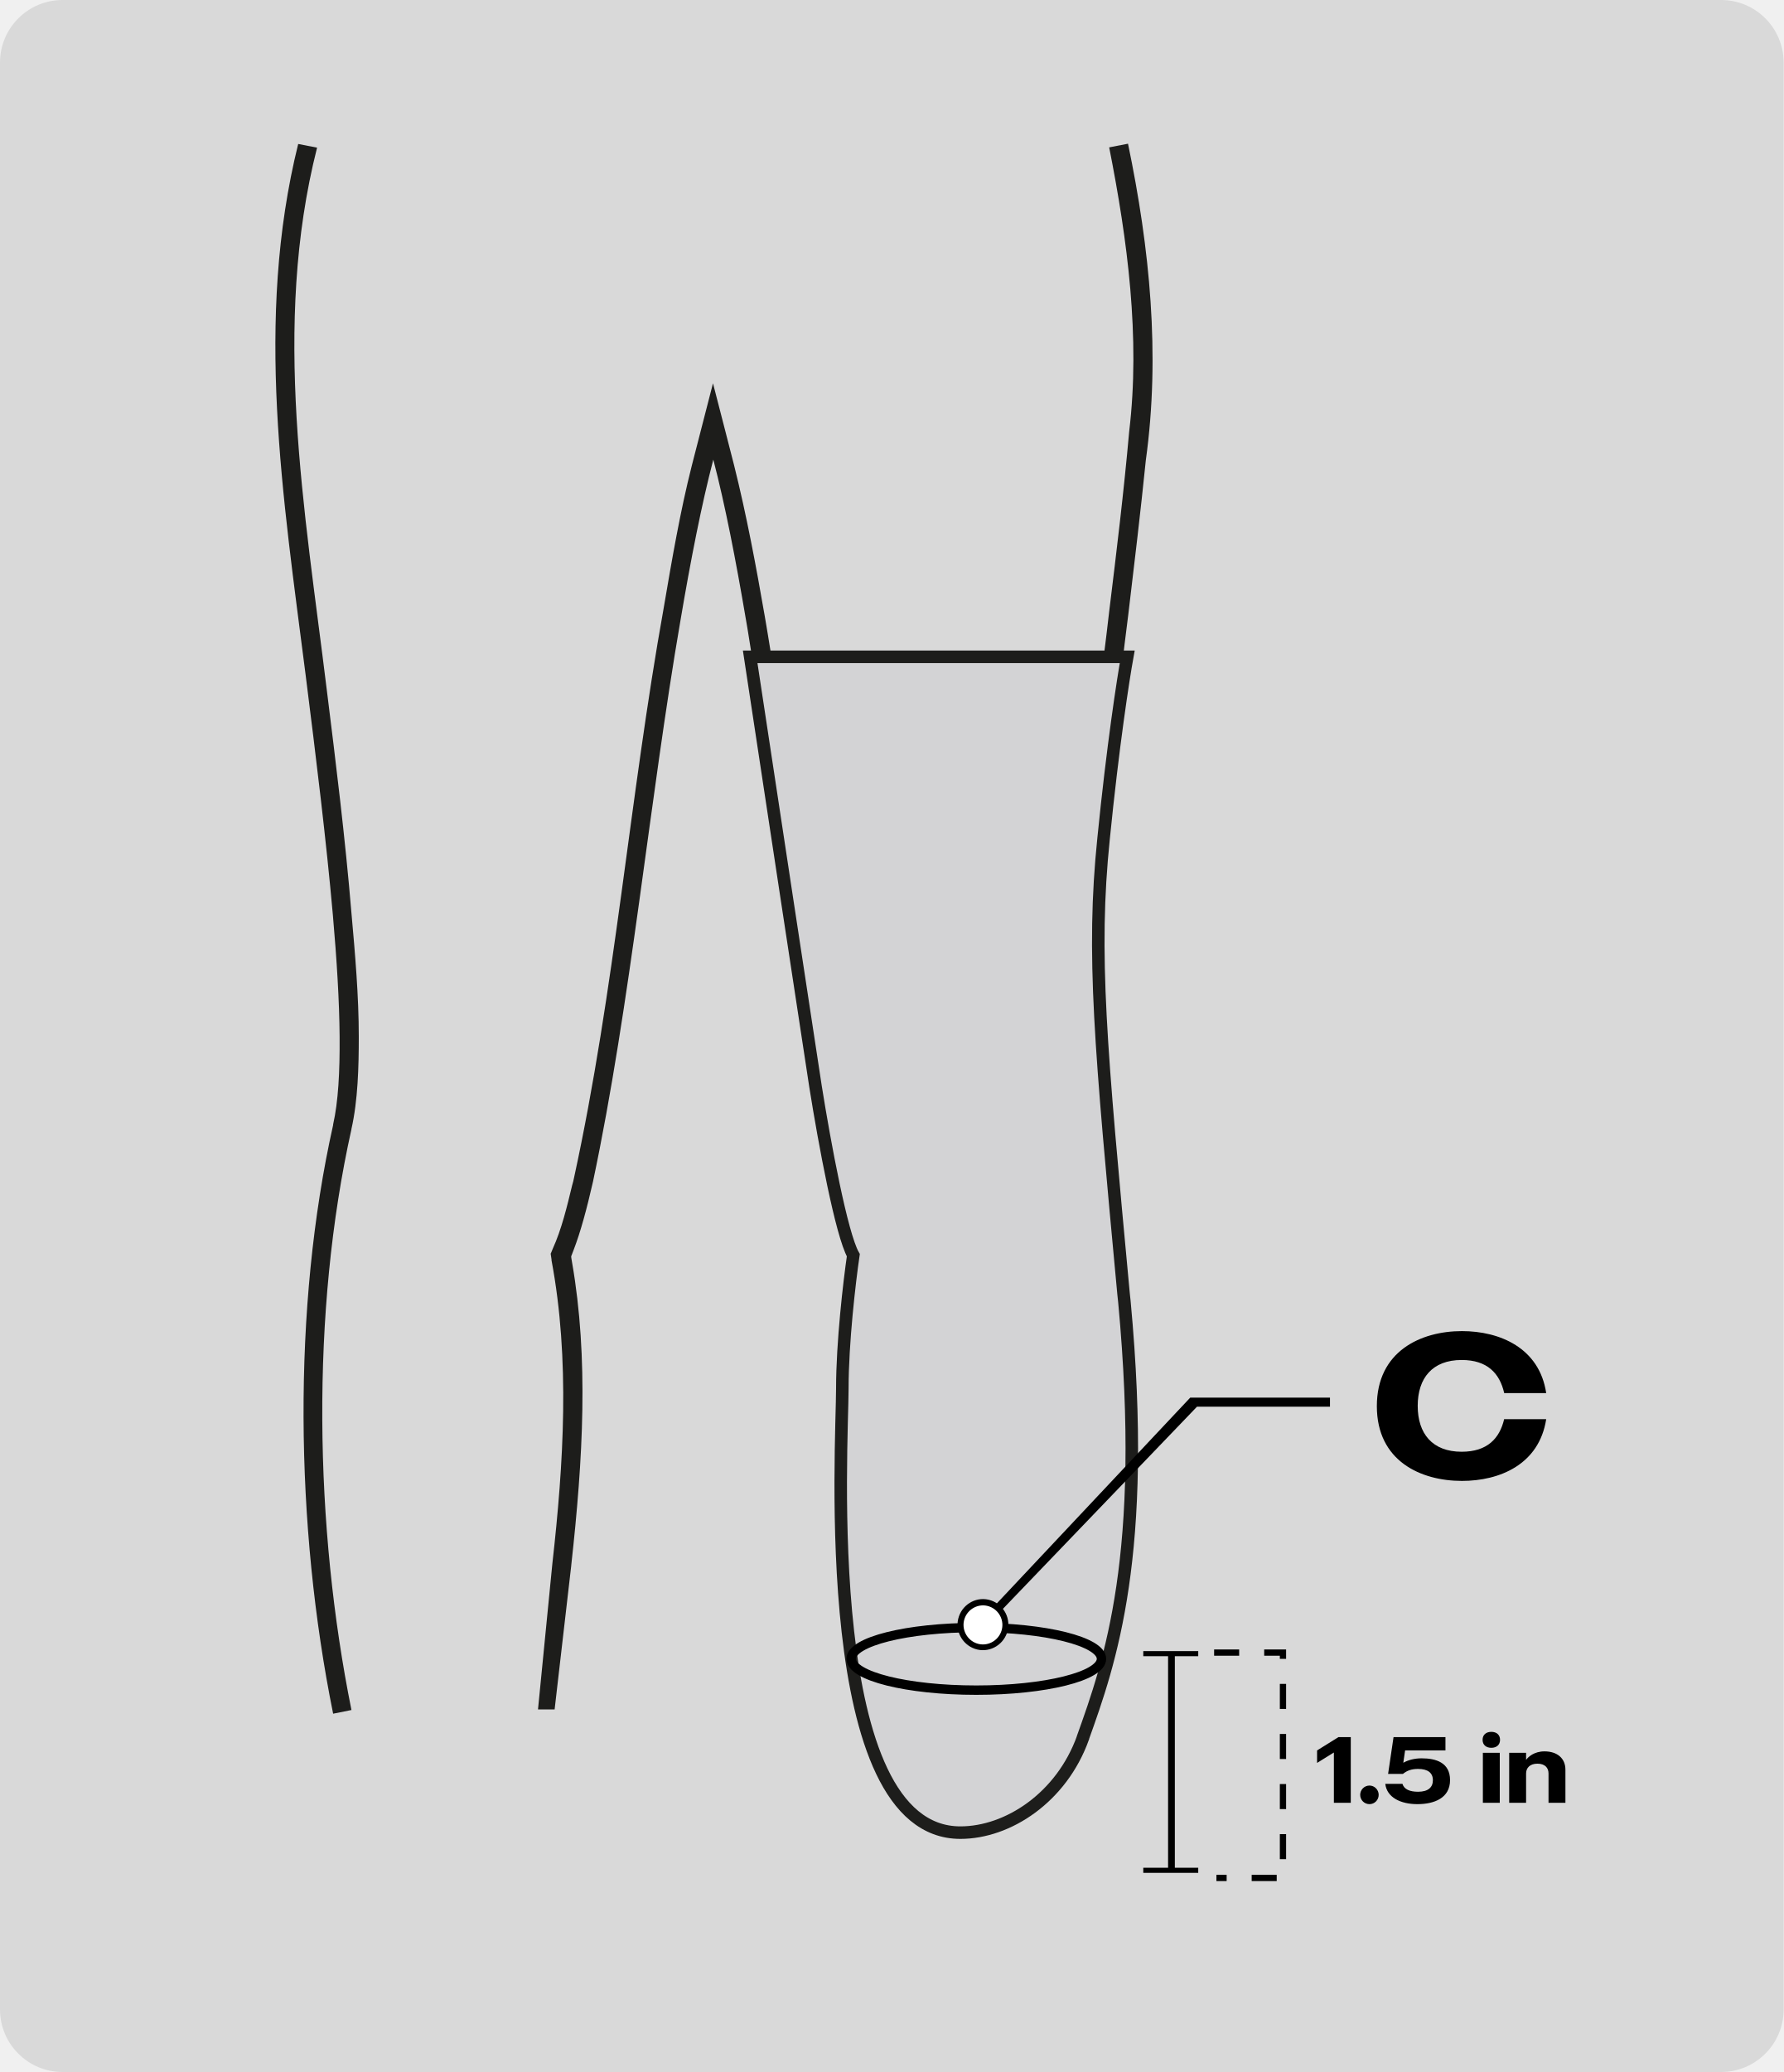
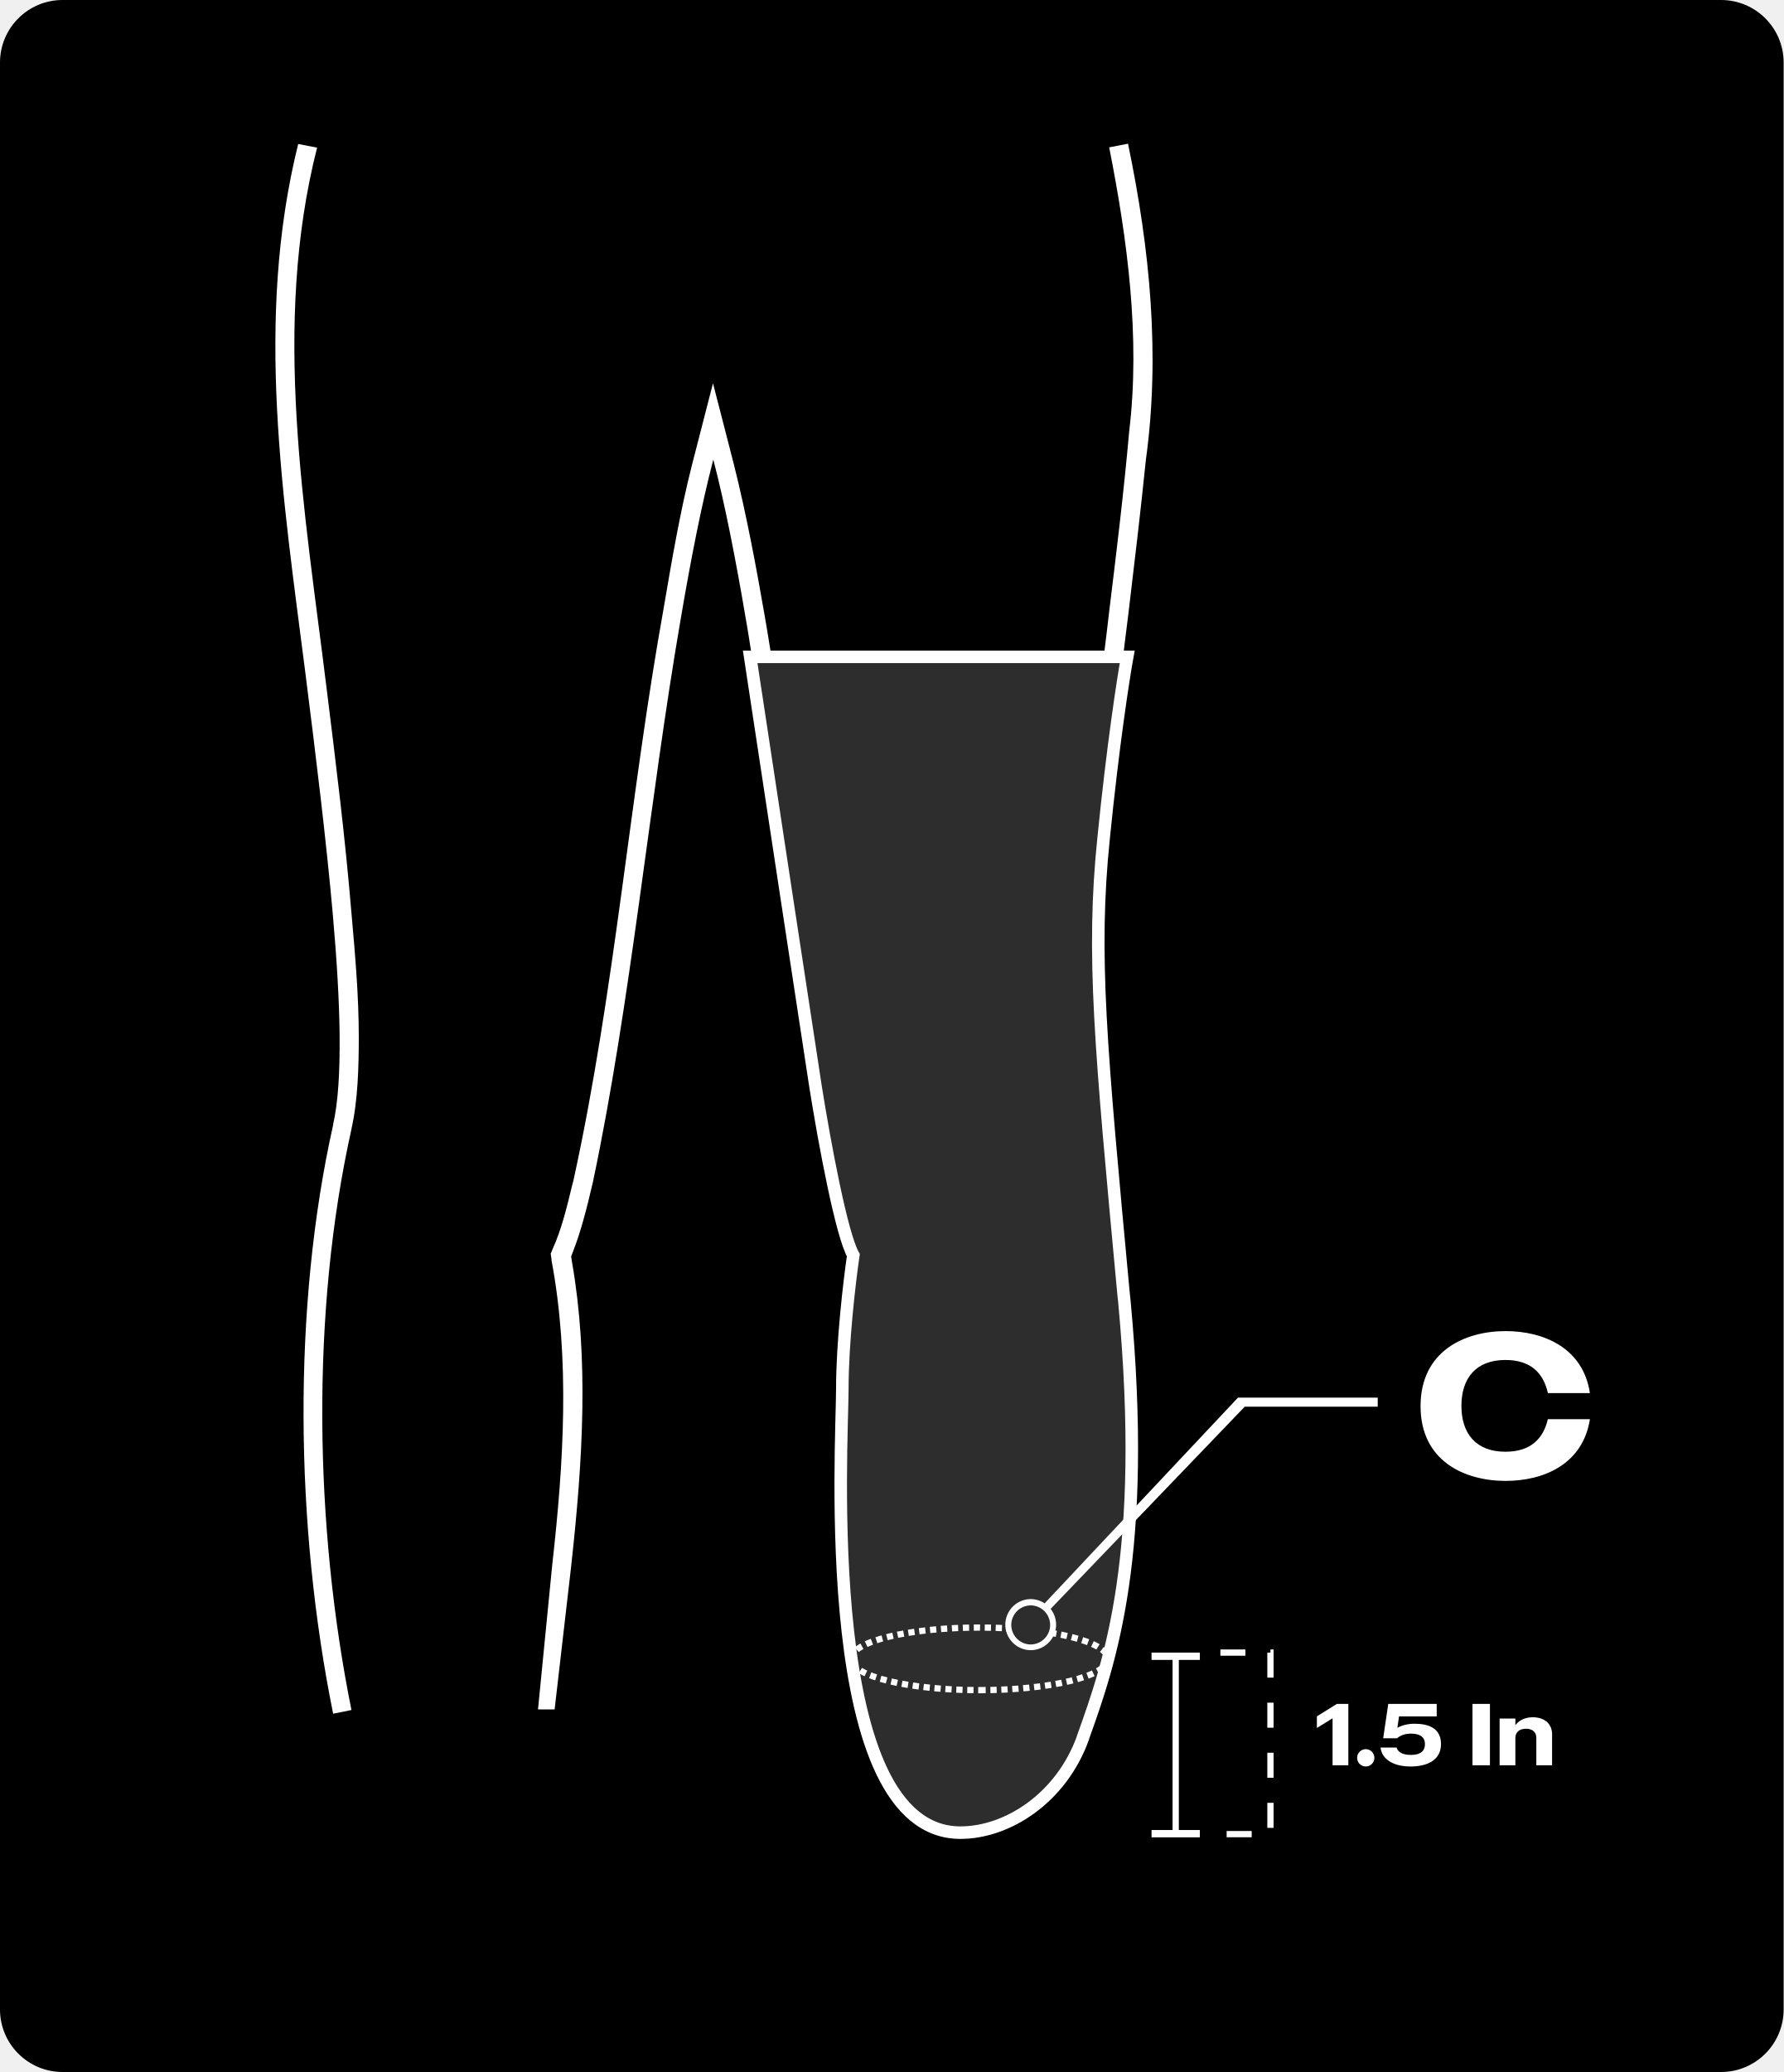
<svg xmlns="http://www.w3.org/2000/svg" width="285" height="331" viewBox="0 0 285 331" fill="none">
-   <rect width="285" height="331" rx="10" fill="#D9D9D9" />
-   <g clip-path="url(#clip0_2895_605)">
-     <path fill-rule="evenodd" clip-rule="evenodd" d="M180.248 23C183.715 39.648 185.426 56.658 183.085 73.533C182.274 81.54 181.284 89.819 180.293 98.097C179.888 101.309 179.482 104.521 179.122 107.733C177.456 121.26 175.835 134.515 174.755 146.142C174.124 153.335 173.719 159.894 173.629 165.594C173.584 171.249 173.899 176.045 174.665 179.619V179.709C180.833 207.305 180.743 240.104 175.565 269.011H172.503C177.681 240.737 177.907 208.255 171.738 180.388V180.297C170.702 175.683 170.567 170.345 170.567 165.594C170.567 159.08 171.018 152.385 171.603 145.825C172.684 134.198 174.169 122.527 175.61 110.9C176.151 106.512 176.736 102.079 177.231 97.69C178.402 88.145 179.573 78.554 180.428 68.918C182.229 53.899 180.158 38.336 177.231 23.543L180.248 22.955V23Z" fill="#1D1D1B" />
-     <path fill-rule="evenodd" clip-rule="evenodd" d="M91.277 250.056C93.168 233.001 94.069 216.986 91.412 201.695C91.367 201.424 91.322 201.153 91.277 200.881V200.745V200.7V200.61L91.322 200.564C91.457 200.248 91.547 199.931 91.682 199.614C92.763 196.81 93.753 193.145 94.744 188.802C100.777 160.302 103.749 127.955 108.747 99.002C110.368 89.457 112.079 80.68 113.97 73.442C113.97 73.442 113.97 73.442 113.97 73.397C115.861 80.635 117.572 89.457 119.193 99.002C119.283 99.59 119.418 100.224 119.508 100.857C120.994 109.95 122.435 119.631 123.831 129.358C123.921 129.901 123.966 130.444 124.056 130.941L124.191 131.982V132.298C124.506 134.108 124.776 135.963 125.001 137.772L125.271 139.718C125.767 143.337 126.307 146.956 126.802 150.485C127.883 157.994 128.963 165.187 130.044 171.747C131.08 178.035 132.16 183.781 133.241 188.667V188.802C134.276 193.1 135.267 196.764 136.348 199.614C136.483 199.931 136.573 200.248 136.708 200.519V200.7C136.708 200.7 136.618 201.107 136.618 201.288C136.573 201.65 136.483 202.057 136.438 202.419C134.186 216.082 134.457 231.101 135.852 246.889C136.483 254.128 137.338 261.547 138.284 269.057H141.391C140.445 261.592 139.635 254.128 138.959 246.618C137.608 231.78 137.023 216.082 139.815 201.288V201.153L139.995 200.248L139.544 199.524C138.059 195.95 137.023 191.788 136.258 188.078C134.907 182.604 133.871 176.95 133.016 171.295C131.44 161.975 130.134 152.52 128.783 143.065C128.603 141.844 128.423 140.622 128.288 139.356C127.793 135.872 127.297 132.389 126.802 128.951V128.679C125.587 119.631 124.236 110.629 122.705 101.445C122.525 100.45 122.39 99.455 122.21 98.505C120.814 90.452 119.283 82.264 117.302 74.347C116.987 73.035 114.285 62.675 113.925 61.227C113.565 62.585 110.863 73.126 110.548 74.347C108.657 81.811 107.351 89.502 106.045 97.147C100.597 127.413 98.256 158.13 91.727 188.124C91.637 188.531 91.547 188.983 91.412 189.39C90.602 192.738 89.746 196.357 88.305 199.524L87.99 200.293L88.125 201.198V201.334C91.097 217.167 90.061 233.77 88.26 249.785L85.964 273.083H88.62C88.62 273.083 90.602 255.892 91.277 250.101V250.056Z" fill="#1D1D1B" />
-     <path fill-rule="evenodd" clip-rule="evenodd" d="M53.23 273.761C47.152 243.768 46.702 208.843 53.23 179.709V179.618C54.041 176.044 54.311 171.249 54.266 165.594C54.221 159.894 53.816 153.334 53.185 146.141C52.15 134.47 50.529 121.214 48.818 107.688C45.216 79.413 40.668 51.139 47.647 23L50.664 23.588C43.415 52.134 48.683 81.404 52.195 110.04C53.681 121.984 55.166 133.927 56.157 145.87C56.742 152.43 57.328 159.08 57.328 165.639C57.328 170.39 57.193 175.773 56.157 180.342V180.387C49.628 209.657 50.259 243.949 56.157 273.173" fill="#1D1D1B" />
-     <path d="M173.044 277.607C169.622 287.152 161.067 292.762 153.457 292.762C130.674 292.762 134.592 230.83 134.592 221.782C134.592 214.543 135.717 204.817 136.348 200.519C134.456 197.172 131.755 182.65 130.314 173.602C129.188 166.364 122.885 124.789 119.868 104.929H180.113C179.482 108.412 177.816 119.134 176.33 134.018C174.439 152.43 175.835 167.087 179.527 206.672L179.662 207.939C183.444 248.428 177.321 265.619 173.044 277.562V277.607Z" fill="#D3D3D5" stroke="#1D1D1B" stroke-width="2" stroke-miterlimit="10" />
-     <path d="M187.722 264.215H186.642V298.778H187.722V264.215Z" fill="black" />
-     <path d="M191.46 298.371H182.68V299.185H191.46V298.371Z" fill="black" />
-     <path d="M191.46 263.763H182.68V264.577H191.46V263.763Z" fill="black" />
-     <path d="M240.352 226.712H247.06C245.935 233.95 239.631 236.574 233.598 236.574C227.024 236.574 220 233.407 220 224.631C220 215.855 227.024 212.643 233.598 212.643C239.631 212.643 245.98 215.312 247.06 222.55H240.352C239.631 219.383 237.65 217.257 233.553 217.257C228.87 217.257 226.529 220.152 226.529 224.586C226.529 229.019 228.87 231.915 233.553 231.915C237.65 231.915 239.631 229.788 240.352 226.667V226.712Z" fill="black" />
-     <path d="M156 270C167.046 270 176 267.761 176 265C176 262.239 167.046 260 156 260C144.954 260 136 262.239 136 265C136 267.761 144.954 270 156 270Z" stroke="black" stroke-width="1.5" stroke-miterlimit="10" />
-     <path d="M157.806 259.555L156.455 259.148L190.179 223.273H212.512V224.721H191.26L157.806 259.555Z" fill="black" />
-     <path d="M160.462 260.687C159.831 262.587 157.805 263.582 155.959 262.994C154.068 262.36 153.077 260.325 153.663 258.47C154.293 256.57 156.319 255.574 158.165 256.163C160.056 256.796 161.047 258.832 160.462 260.687Z" fill="white" />
-     <path d="M160.912 260.822C161.633 258.696 160.462 256.389 158.346 255.665C156.23 254.941 153.933 256.117 153.213 258.244C152.492 260.37 153.663 262.677 155.779 263.401C157.896 264.125 160.192 262.949 160.912 260.822C161.633 258.696 160.192 262.949 160.912 260.822ZM154.113 258.606C154.654 256.977 156.41 256.072 158.031 256.615C159.652 257.158 160.552 258.922 160.012 260.551C159.471 262.18 157.715 263.084 156.095 262.541C154.474 261.999 153.573 260.234 154.113 258.606C154.654 256.977 153.573 260.234 154.113 258.606Z" fill="black" />
+   <rect width="285" height="331" rx="10" fill="black" />
+   <g clip-path="url(#clip0_9391_4601)">
+     <path fill-rule="evenodd" clip-rule="evenodd" d="M180.248 22.998C183.715 39.646 185.426 56.656 183.085 73.531C182.274 81.538 181.284 89.817 180.293 98.096C179.888 101.308 179.482 104.52 179.122 107.731C177.456 121.258 175.835 134.513 174.755 146.14C174.124 153.333 173.719 159.892 173.629 165.593C173.584 171.247 173.899 176.043 174.665 179.617V179.707C180.833 207.303 180.743 240.102 175.565 269.009H172.503C177.681 240.735 177.907 208.253 171.738 180.386V180.295C170.702 175.681 170.567 170.343 170.567 165.593C170.567 159.078 171.018 152.383 171.603 145.823C172.684 134.196 174.169 122.525 175.61 110.898C176.151 106.51 176.736 102.077 177.231 97.688C178.402 88.143 179.573 78.552 180.428 68.916C182.229 53.897 180.158 38.334 177.231 23.541L180.248 22.953V22.998Z" fill="white" />
+     <path fill-rule="evenodd" clip-rule="evenodd" d="M91.277 250.055C93.168 233 94.069 216.985 91.412 201.694C91.367 201.423 91.322 201.152 91.277 200.88V200.744V200.699V200.609L91.322 200.563C91.457 200.247 91.547 199.93 91.682 199.613C92.763 196.809 93.753 193.144 94.744 188.801C100.777 160.301 103.749 127.954 108.747 99.001C110.368 89.456 112.079 80.679 113.97 73.441C113.97 73.441 113.97 73.441 113.97 73.396C115.861 80.634 117.572 89.456 119.193 99.001C119.283 99.59 119.418 100.223 119.508 100.856C120.994 109.949 122.435 119.63 123.831 129.357C123.921 129.9 123.966 130.443 124.056 130.94L124.191 131.981V132.297C124.506 134.107 124.776 135.962 125.001 137.771L125.271 139.717C125.767 143.336 126.307 146.955 126.802 150.484C127.883 157.993 128.963 165.186 130.044 171.746C131.08 178.034 132.16 183.78 133.241 188.666V188.801C134.276 193.099 135.267 196.763 136.348 199.613C136.483 199.93 136.573 200.247 136.708 200.518V200.699C136.708 200.699 136.618 201.106 136.618 201.287C136.573 201.649 136.483 202.056 136.438 202.418C134.186 216.081 134.457 231.1 135.852 246.889C136.483 254.127 137.338 261.546 138.284 269.056H141.391C140.445 261.591 139.635 254.127 138.959 246.617C137.608 231.779 137.023 216.081 139.815 201.287V201.152L139.995 200.247L139.544 199.523C138.059 195.949 137.023 191.787 136.258 188.077C134.907 182.604 133.871 176.949 133.016 171.294C131.44 161.974 130.134 152.519 128.783 143.064C128.603 141.843 128.423 140.621 128.288 139.355C127.793 135.871 127.297 132.388 126.802 128.95V128.678C125.587 119.63 124.236 110.628 122.705 101.444C122.525 100.449 122.39 99.454 122.21 98.504C120.814 90.451 119.283 82.263 117.302 74.346C116.987 73.034 114.285 62.674 113.925 61.227C113.565 62.584 110.863 73.124 110.548 74.346C108.657 81.81 107.351 89.501 106.045 97.147C100.597 127.412 98.256 158.129 91.727 188.123C91.637 188.53 91.547 188.982 91.412 189.389C90.602 192.737 89.746 196.356 88.305 199.523L87.99 200.292L88.125 201.197V201.333C91.097 217.166 90.061 233.769 88.26 249.784L85.964 273.082H88.62C88.62 273.082 90.602 255.891 91.277 250.1V250.055Z" fill="white" />
+     <path fill-rule="evenodd" clip-rule="evenodd" d="M53.23 273.761C47.152 243.768 46.702 208.843 53.23 179.709V179.618C54.041 176.044 54.311 171.249 54.266 165.594C54.221 159.894 53.816 153.334 53.185 146.141C52.15 134.47 50.529 121.214 48.818 107.688C45.216 79.413 40.668 51.139 47.647 23L50.664 23.588C43.415 52.134 48.683 81.404 52.195 110.04C53.681 121.984 55.166 133.927 56.157 145.87C56.742 152.43 57.328 159.08 57.328 165.639C57.328 170.39 57.193 175.773 56.157 180.342V180.387C49.628 209.657 50.259 243.949 56.157 273.173" fill="white" />
+     <path d="M173.044 277.608C169.622 287.153 161.067 292.763 153.457 292.763C130.674 292.763 134.592 230.831 134.592 221.783C134.592 214.544 135.717 204.818 136.348 200.52C134.456 197.173 131.755 182.651 130.314 173.603C129.188 166.365 122.885 124.79 119.868 104.93H180.113C179.482 108.413 177.816 119.135 176.33 134.019C174.439 152.431 175.835 167.088 179.527 206.673L179.662 207.939C183.444 248.429 177.321 265.62 173.044 277.563V277.608Z" fill="#2D2D2D" stroke="white" stroke-width="2" stroke-miterlimit="10" />
+     <path d="M247.336 226.71H254.045C252.919 233.948 246.616 236.572 240.582 236.572C234.008 236.572 226.984 233.405 226.984 224.629C226.984 215.853 234.008 212.641 240.582 212.641C246.616 212.641 252.964 215.31 254.045 222.548H247.336C246.616 219.381 244.634 217.255 240.537 217.255C235.854 217.255 233.513 220.15 233.513 224.584C233.513 229.017 235.854 231.913 240.537 231.913C244.634 231.913 246.616 229.786 247.336 226.665V226.71Z" fill="white" />
+     <path d="M156.5 270C167.822 270 177 267.761 177 265C177 262.239 167.822 260 156.5 260C145.178 260 136 262.239 136 265C136 267.761 145.178 270 156.5 270Z" stroke="white" stroke-miterlimit="10" stroke-dasharray="1 0.75" />
+     <path d="M165.434 259.555L164.083 259.148L197.808 223.273H220.141V224.721H198.888L165.434 259.555Z" fill="white" />
+     <path d="M168.091 260.692C167.461 262.592 165.435 263.588 163.588 263C161.697 262.366 160.707 260.33 161.292 258.476C161.923 256.576 163.949 255.58 165.795 256.168C167.686 256.802 168.676 258.838 168.091 260.692Z" fill="#2D2D2D" />
+     <path d="M168.541 260.824C169.262 258.698 168.091 256.391 165.975 255.667C163.859 254.943 161.562 256.119 160.842 258.246C160.121 260.372 161.292 262.679 163.408 263.403C165.524 264.127 167.821 262.951 168.541 260.824C169.262 258.698 167.821 262.951 168.541 260.824ZM161.742 258.608C162.283 256.979 164.039 256.074 165.66 256.617C167.28 257.16 168.181 258.924 167.641 260.553C167.1 262.181 165.344 263.086 163.723 262.543C162.103 262.001 161.202 260.236 161.742 258.608C162.283 256.979 161.202 260.236 161.742 258.608Z" fill="white" />
+     <path d="M213.611 272.2H215.445V282H212.925V274.496L210.419 276.05V274.188L213.611 272.2ZM218.234 279.424C218.99 279.424 219.606 280.054 219.606 280.81C219.606 281.58 218.99 282.196 218.234 282.196C217.464 282.196 216.848 281.58 216.848 280.81C216.848 280.054 217.464 279.424 218.234 279.424ZM226.009 275.364C228.123 275.364 230.251 275.98 230.251 278.612C230.251 281.286 227.899 282.196 225.379 282.196C222.901 282.196 220.829 281.216 220.591 279.172H223.153C223.391 279.97 224.217 280.348 225.477 280.348C227.003 280.348 227.689 279.676 227.689 278.626C227.689 277.534 226.947 276.946 225.477 276.946C224.511 276.946 223.839 277.184 223.223 277.688H221.011L221.823 272.2H229.565V274.188H223.545L223.279 276.022C224.035 275.602 224.987 275.364 226.009 275.364ZM235.284 272.2H238.07V282H235.284V272.2ZM244.879 274.328C246.797 274.328 248.001 275.378 248.001 277.058V282H245.481V277.618C245.481 276.792 244.963 276.162 243.829 276.162C242.709 276.162 242.135 276.792 242.135 277.618V282H239.615V274.538H242.135V275.602C242.429 275.168 243.325 274.328 244.879 274.328Z" fill="white" />
+     <path d="M194.999 264H202.999V293H194.999" stroke="white" stroke-miterlimit="10" stroke-dasharray="4 4" />
+     <path fill-rule="evenodd" clip-rule="evenodd" d="M191.72 264V265.168H188.359V292.344H191.72V293.512H184V292.344H187.359V265.168H184V264H191.72Z" fill="white" />
  </g>
-   <path d="M194 264H205V300H194.368" stroke="black" stroke-miterlimit="9.999" stroke-dasharray="4 4" />
-   <path d="M213.87 277.5H215.835V288H213.135V279.96L210.45 281.625V279.63L213.87 277.5ZM218.823 285.24C219.633 285.24 220.293 285.915 220.293 286.725C220.293 287.55 219.633 288.21 218.823 288.21C217.998 288.21 217.338 287.55 217.338 286.725C217.338 285.915 217.998 285.24 218.823 285.24ZM227.153 280.89C229.418 280.89 231.698 281.55 231.698 284.37C231.698 287.235 229.178 288.21 226.478 288.21C223.823 288.21 221.603 287.16 221.348 284.97H224.093C224.348 285.825 225.233 286.23 226.583 286.23C228.218 286.23 228.953 285.51 228.953 284.385C228.953 283.215 228.158 282.585 226.583 282.585C225.548 282.585 224.828 282.84 224.168 283.38H221.798L222.668 277.5H230.963V279.63H224.513L224.228 281.595C225.038 281.145 226.058 280.89 227.153 280.89ZM236.941 288V280.005H239.641V288H236.941ZM238.291 279.21C237.466 279.21 236.896 278.745 236.896 277.935C236.896 277.125 237.466 276.66 238.291 276.66C239.116 276.66 239.686 277.125 239.686 277.935C239.686 278.745 239.116 279.21 238.291 279.21ZM246.786 279.78C248.841 279.78 250.131 280.905 250.131 282.705V288H247.431V283.305C247.431 282.42 246.876 281.745 245.661 281.745C244.461 281.745 243.846 282.42 243.846 283.305V288H241.146V280.005H243.846V281.145C244.161 280.68 245.121 279.78 246.786 279.78Z" fill="black" />
  <defs>
-     <clipPath id="clip0_2895_605">
+     <clipPath id="clip0_9391_4601">
      <rect width="210" height="277" fill="white" transform="translate(44 23)" />
    </clipPath>
  </defs>
</svg>
